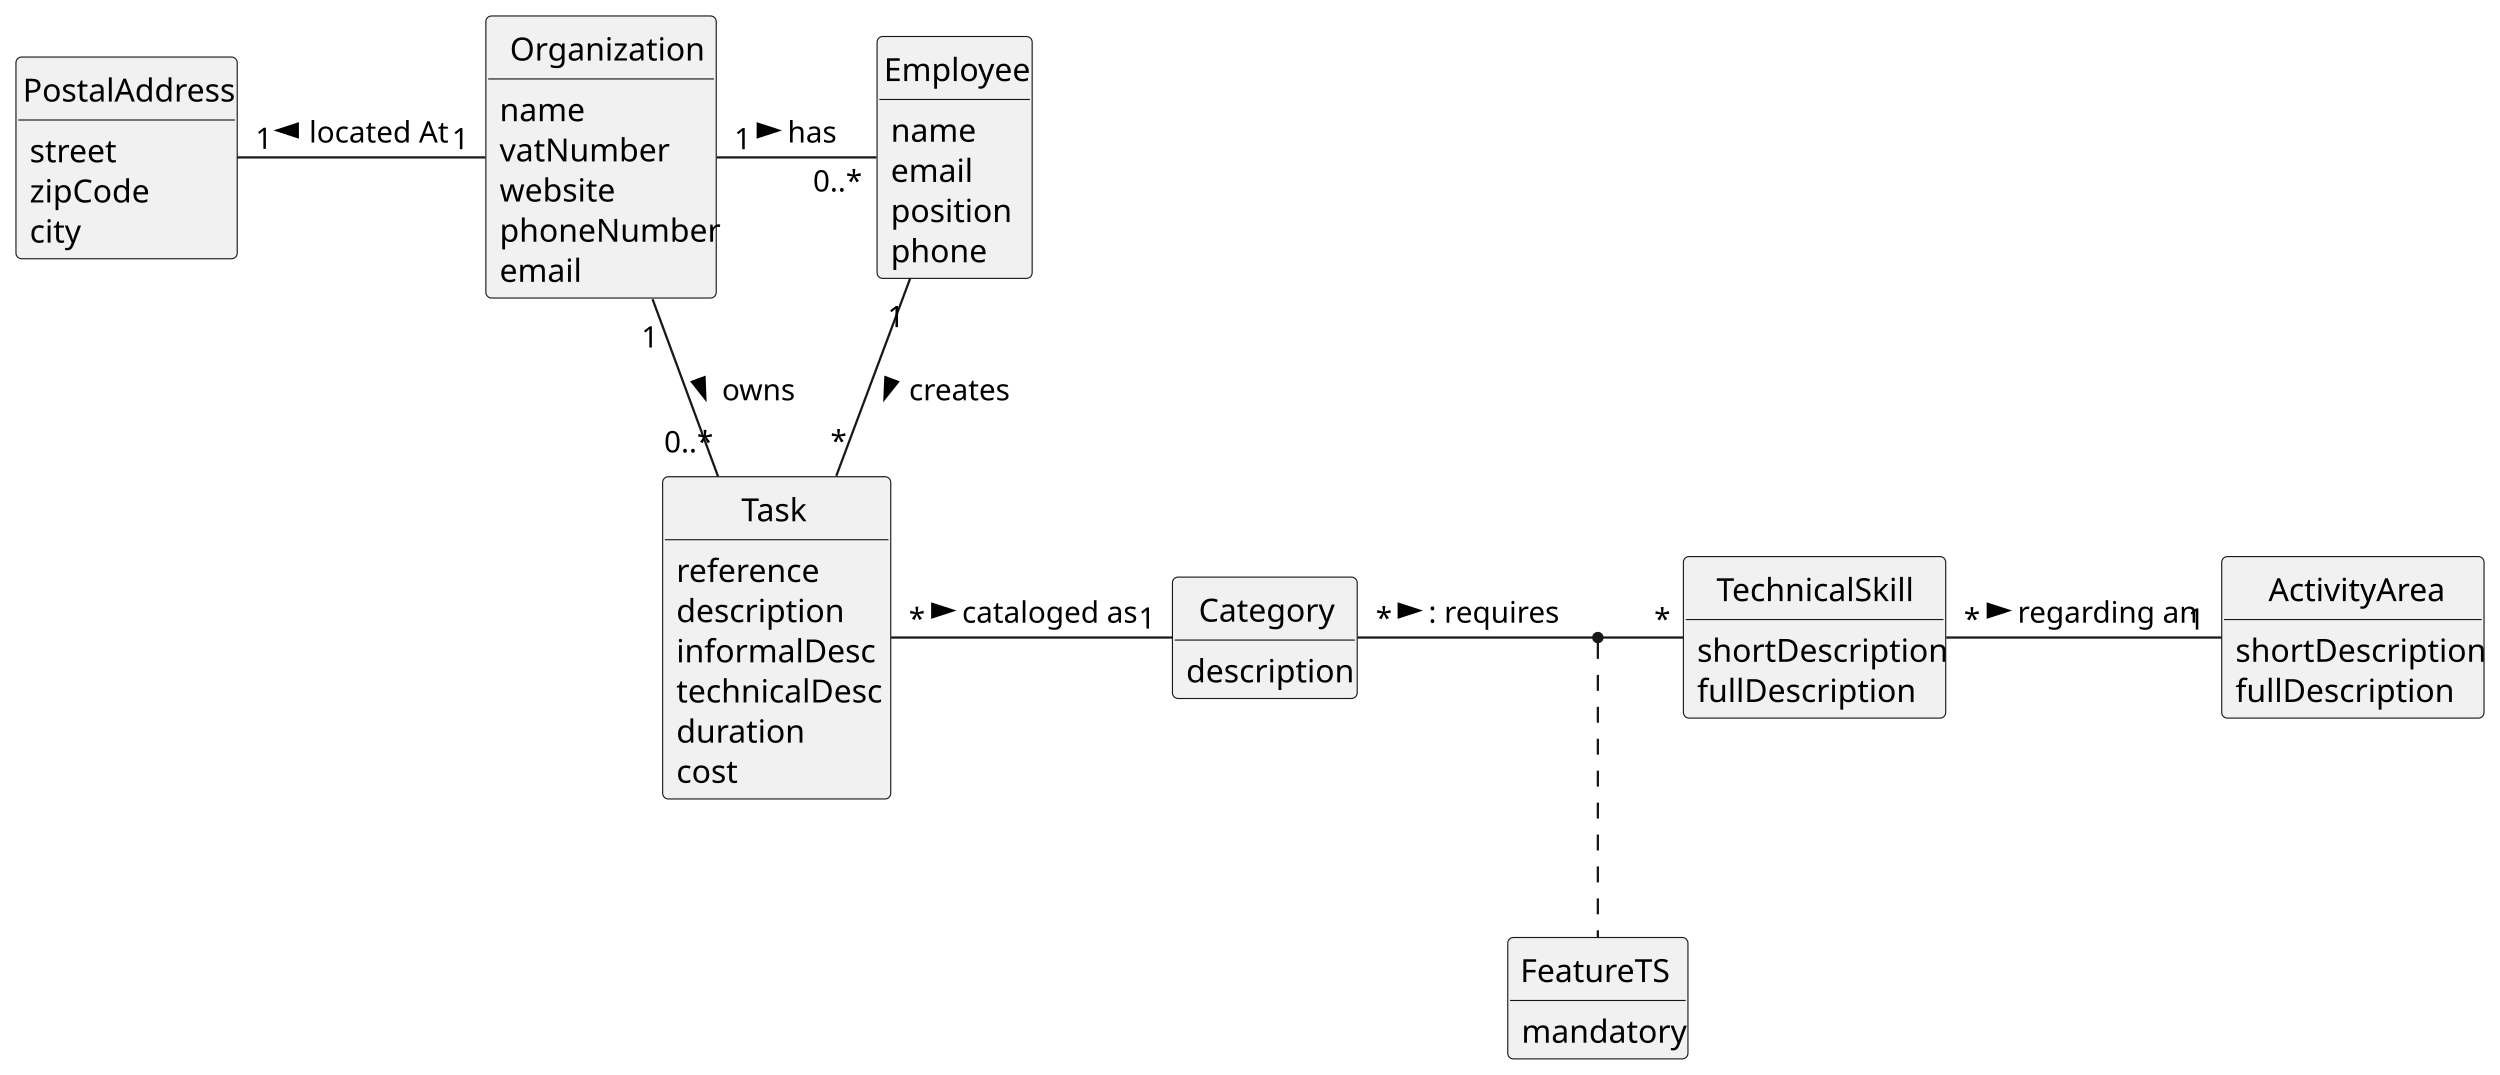
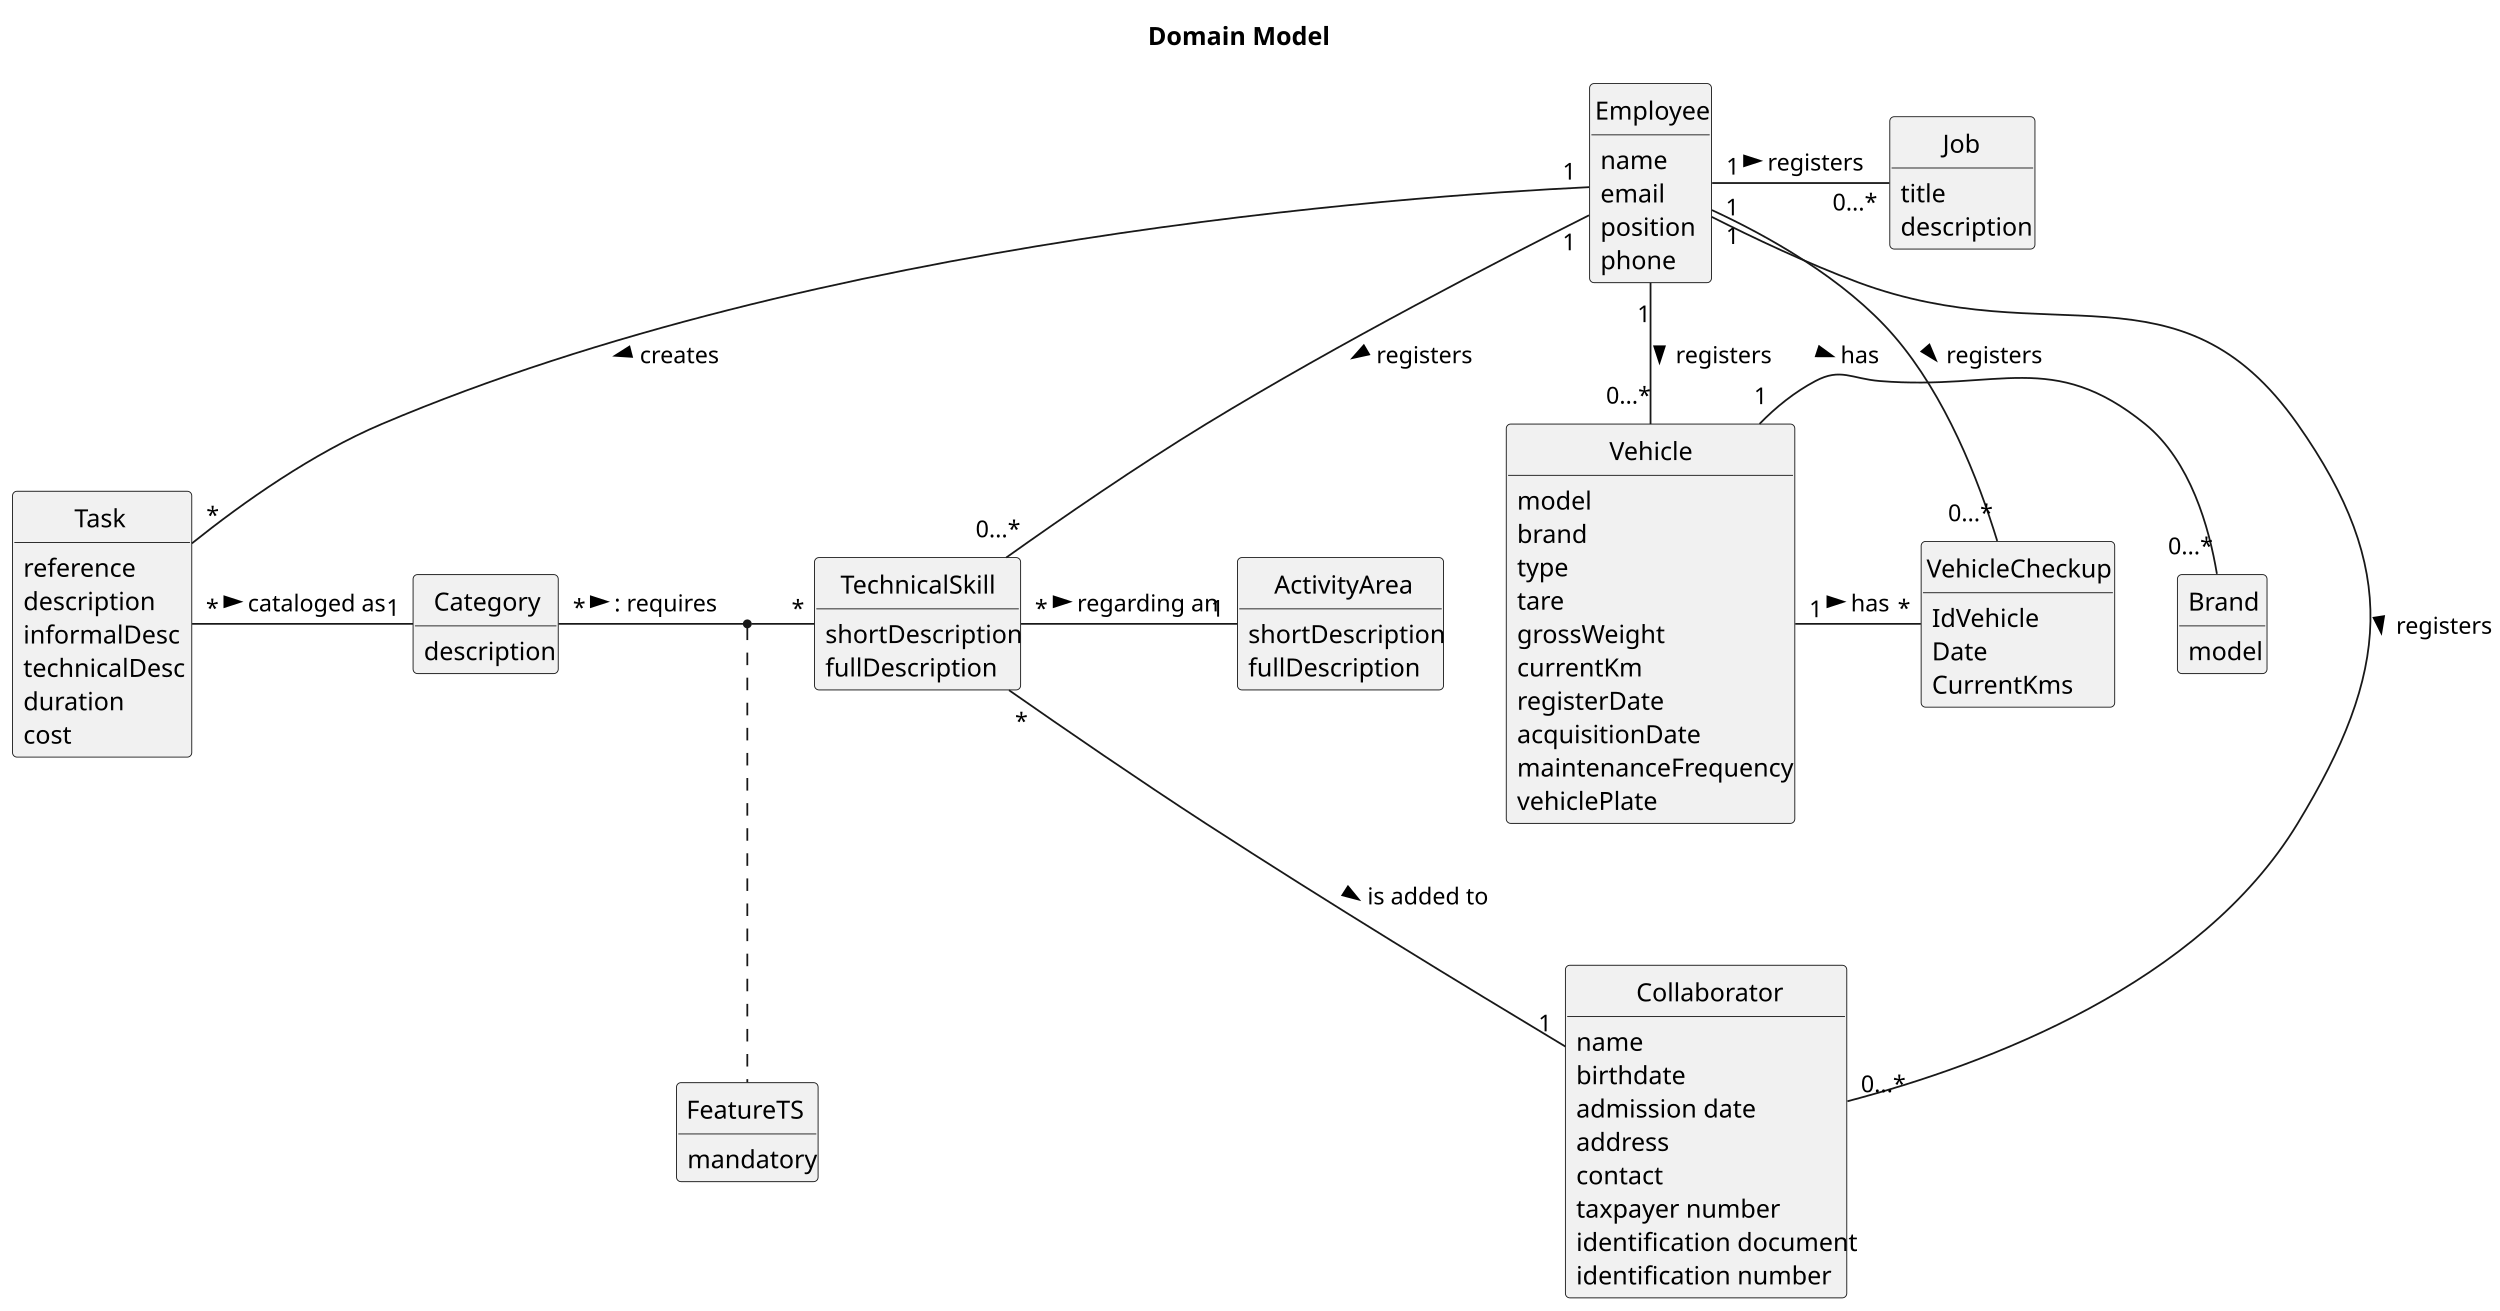
- <svg xmlns="http://www.w3.org/2000/svg" contentStyleType="text/css" height="471px" preserveAspectRatio="none" style="width:1096px;height:471px;background:#FFFFFF;" version="1.1" viewBox="0 0 1096 471" width="1096px" zoomAndPan="magnify">
+ <svg xmlns="http://www.w3.org/2000/svg" contentStyleType="text/css" height="731px" preserveAspectRatio="none" style="width:1395px;height:731px;background:#FFFFFF;" version="1.1" viewBox="0 0 1395 731" width="1395px" zoomAndPan="magnify">
  <defs />
  <g>
-     <g id="elem_Organization">
-       <rect codeLine="16" fill="#F1F1F1" height="123.656" id="Organization" rx="2.5" ry="2.5" style="stroke:#181818;stroke-width:0.5;" width="101" x="213" y="7" />
-       <text fill="#000000" font-family="sans-serif" font-size="14" lengthAdjust="spacing" textLength="80" x="223.5" y="26.533">Organization</text>
-       <line style="stroke:#181818;stroke-width:0.5;" x1="214" x2="313" y1="34.609" y2="34.609" />
-       <text fill="#000000" font-family="sans-serif" font-size="14" lengthAdjust="spacing" textLength="35" x="219" y="53.143">name</text>
-       <text fill="#000000" font-family="sans-serif" font-size="14" lengthAdjust="spacing" textLength="68" x="219" y="70.752">vatNumber</text>
-       <text fill="#000000" font-family="sans-serif" font-size="14" lengthAdjust="spacing" textLength="47" x="219" y="88.361">website</text>
-       <text fill="#000000" font-family="sans-serif" font-size="14" lengthAdjust="spacing" textLength="89" x="219" y="105.971">phoneNumber</text>
-       <text fill="#000000" font-family="sans-serif" font-size="14" lengthAdjust="spacing" textLength="33" x="219" y="123.58">email</text>
+     <text fill="#000000" font-family="sans-serif" font-size="14" font-weight="bold" lengthAdjust="spacing" textLength="100" x="640.5" y="25.107">Domain Model</text>
+     <g id="elem_VehicleCheckup">
+       <rect codeLine="16" fill="#F1F1F1" height="92.484" id="VehicleCheckup" rx="2.5" ry="2.5" style="stroke:#181818;stroke-width:0.5;" width="108" x="1072" y="302.121" />
+       <text fill="#000000" font-family="sans-serif" font-size="14" lengthAdjust="spacing" textLength="102" x="1075" y="322.228">VehicleCheckup</text>
+       <line style="stroke:#181818;stroke-width:0.5;" x1="1073" x2="1179" y1="330.742" y2="330.742" />
+       <text fill="#000000" font-family="sans-serif" font-size="14" lengthAdjust="spacing" textLength="57" x="1078" y="349.85">IdVehicle</text>
+       <text fill="#000000" font-family="sans-serif" font-size="14" lengthAdjust="spacing" textLength="30" x="1078" y="368.471">Date</text>
+       <text fill="#000000" font-family="sans-serif" font-size="14" lengthAdjust="spacing" textLength="75" x="1078" y="387.092">CurrentKms</text>
    </g>
    <g id="elem_Task">
-       <rect codeLine="24" fill="#F1F1F1" height="141.266" id="Task" rx="2.5" ry="2.5" style="stroke:#181818;stroke-width:0.5;" width="100" x="290.5" y="209" />
-       <text fill="#000000" font-family="sans-serif" font-size="14" lengthAdjust="spacing" textLength="31" x="325" y="228.533">Task</text>
-       <line style="stroke:#181818;stroke-width:0.5;" x1="291.5" x2="389.5" y1="236.609" y2="236.609" />
-       <text fill="#000000" font-family="sans-serif" font-size="14" lengthAdjust="spacing" textLength="61" x="296.5" y="255.143">reference</text>
-       <text fill="#000000" font-family="sans-serif" font-size="14" lengthAdjust="spacing" textLength="69" x="296.5" y="272.752">description</text>
-       <text fill="#000000" font-family="sans-serif" font-size="14" lengthAdjust="spacing" textLength="82" x="296.5" y="290.361">informalDesc</text>
-       <text fill="#000000" font-family="sans-serif" font-size="14" lengthAdjust="spacing" textLength="88" x="296.5" y="307.971">technicalDesc</text>
-       <text fill="#000000" font-family="sans-serif" font-size="14" lengthAdjust="spacing" textLength="52" x="296.5" y="325.58">duration</text>
-       <text fill="#000000" font-family="sans-serif" font-size="14" lengthAdjust="spacing" textLength="26" x="296.5" y="343.19">cost</text>
+       <rect codeLine="22" fill="#F1F1F1" height="148.348" id="Task" rx="2.5" ry="2.5" style="stroke:#181818;stroke-width:0.5;" width="100" x="7" y="274.121" />
+       <text fill="#000000" font-family="sans-serif" font-size="14" lengthAdjust="spacing" textLength="31" x="41.5" y="294.228">Task</text>
+       <line style="stroke:#181818;stroke-width:0.5;" x1="8" x2="106" y1="302.742" y2="302.742" />
+       <text fill="#000000" font-family="sans-serif" font-size="14" lengthAdjust="spacing" textLength="61" x="13" y="321.85">reference</text>
+       <text fill="#000000" font-family="sans-serif" font-size="14" lengthAdjust="spacing" textLength="69" x="13" y="340.471">description</text>
+       <text fill="#000000" font-family="sans-serif" font-size="14" lengthAdjust="spacing" textLength="82" x="13" y="359.092">informalDesc</text>
+       <text fill="#000000" font-family="sans-serif" font-size="14" lengthAdjust="spacing" textLength="88" x="13" y="377.713">technicalDesc</text>
+       <text fill="#000000" font-family="sans-serif" font-size="14" lengthAdjust="spacing" textLength="52" x="13" y="396.334">duration</text>
+       <text fill="#000000" font-family="sans-serif" font-size="14" lengthAdjust="spacing" textLength="26" x="13" y="414.955">cost</text>
    </g>
    <g id="elem_Category">
-       <rect codeLine="33" fill="#F1F1F1" height="53.219" id="Category" rx="2.5" ry="2.5" style="stroke:#181818;stroke-width:0.5;" width="81" x="514" y="253" />
-       <text fill="#000000" font-family="sans-serif" font-size="14" lengthAdjust="spacing" textLength="58" x="525.5" y="272.533">Category</text>
-       <line style="stroke:#181818;stroke-width:0.5;" x1="515" x2="594" y1="280.609" y2="280.609" />
-       <text fill="#000000" font-family="sans-serif" font-size="14" lengthAdjust="spacing" textLength="69" x="520" y="299.143">description</text>
+       <rect codeLine="31" fill="#F1F1F1" height="55.242" id="Category" rx="2.5" ry="2.5" style="stroke:#181818;stroke-width:0.5;" width="81" x="230.5" y="320.621" />
+       <text fill="#000000" font-family="sans-serif" font-size="14" lengthAdjust="spacing" textLength="58" x="242" y="340.728">Category</text>
+       <line style="stroke:#181818;stroke-width:0.5;" x1="231.5" x2="310.5" y1="349.242" y2="349.242" />
+       <text fill="#000000" font-family="sans-serif" font-size="14" lengthAdjust="spacing" textLength="69" x="236.5" y="368.35">description</text>
    </g>
    <g id="elem_Employee">
-       <rect codeLine="37" fill="#F1F1F1" height="106.047" id="Employee" rx="2.5" ry="2.5" style="stroke:#181818;stroke-width:0.5;" width="68" x="384.5" y="16" />
-       <text fill="#000000" font-family="sans-serif" font-size="14" lengthAdjust="spacing" textLength="62" x="387.5" y="35.533">Employee</text>
-       <line style="stroke:#181818;stroke-width:0.5;" x1="385.5" x2="451.5" y1="43.609" y2="43.609" />
-       <text fill="#000000" font-family="sans-serif" font-size="14" lengthAdjust="spacing" textLength="35" x="390.5" y="62.143">name</text>
-       <text fill="#000000" font-family="sans-serif" font-size="14" lengthAdjust="spacing" textLength="33" x="390.5" y="79.752">email</text>
-       <text fill="#000000" font-family="sans-serif" font-size="14" lengthAdjust="spacing" textLength="49" x="390.5" y="97.361">position</text>
-       <text fill="#000000" font-family="sans-serif" font-size="14" lengthAdjust="spacing" textLength="40" x="390.5" y="114.971">phone</text>
+       <rect codeLine="35" fill="#F1F1F1" height="111.106" id="Employee" rx="2.5" ry="2.5" style="stroke:#181818;stroke-width:0.5;" width="68" x="887" y="46.621" />
+       <text fill="#000000" font-family="sans-serif" font-size="14" lengthAdjust="spacing" textLength="62" x="890" y="66.728">Employee</text>
+       <line style="stroke:#181818;stroke-width:0.5;" x1="888" x2="954" y1="75.242" y2="75.242" />
+       <text fill="#000000" font-family="sans-serif" font-size="14" lengthAdjust="spacing" textLength="35" x="893" y="94.35">name</text>
+       <text fill="#000000" font-family="sans-serif" font-size="14" lengthAdjust="spacing" textLength="33" x="893" y="112.971">email</text>
+       <text fill="#000000" font-family="sans-serif" font-size="14" lengthAdjust="spacing" textLength="49" x="893" y="131.592">position</text>
+       <text fill="#000000" font-family="sans-serif" font-size="14" lengthAdjust="spacing" textLength="40" x="893" y="150.213">phone</text>
    </g>
    <g id="elem_TechnicalSkill">
-       <rect codeLine="44" fill="#F1F1F1" height="70.828" id="TechnicalSkill" rx="2.5" ry="2.5" style="stroke:#181818;stroke-width:0.5;" width="115" x="738" y="244" />
-       <text fill="#000000" font-family="sans-serif" font-size="14" lengthAdjust="spacing" textLength="86" x="752.5" y="263.533">TechnicalSkill</text>
-       <line style="stroke:#181818;stroke-width:0.5;" x1="739" x2="852" y1="271.609" y2="271.609" />
-       <text fill="#000000" font-family="sans-serif" font-size="14" lengthAdjust="spacing" textLength="103" x="744" y="290.143">shortDescription</text>
-       <text fill="#000000" font-family="sans-serif" font-size="14" lengthAdjust="spacing" textLength="89" x="744" y="307.752">fullDescription</text>
+       <rect codeLine="42" fill="#F1F1F1" height="73.863" id="TechnicalSkill" rx="2.5" ry="2.5" style="stroke:#181818;stroke-width:0.5;" width="115" x="454.5" y="311.121" />
+       <text fill="#000000" font-family="sans-serif" font-size="14" lengthAdjust="spacing" textLength="86" x="469" y="331.228">TechnicalSkill</text>
+       <line style="stroke:#181818;stroke-width:0.5;" x1="455.5" x2="568.5" y1="339.742" y2="339.742" />
+       <text fill="#000000" font-family="sans-serif" font-size="14" lengthAdjust="spacing" textLength="103" x="460.5" y="358.85">shortDescription</text>
+       <text fill="#000000" font-family="sans-serif" font-size="14" lengthAdjust="spacing" textLength="89" x="460.5" y="377.471">fullDescription</text>
    </g>
    <g id="elem_ActivityArea">
-       <rect codeLine="49" fill="#F1F1F1" height="70.828" id="ActivityArea" rx="2.5" ry="2.5" style="stroke:#181818;stroke-width:0.5;" width="115" x="974" y="244" />
-       <text fill="#000000" font-family="sans-serif" font-size="14" lengthAdjust="spacing" textLength="74" x="994.5" y="263.533">ActivityArea</text>
-       <line style="stroke:#181818;stroke-width:0.5;" x1="975" x2="1088" y1="271.609" y2="271.609" />
-       <text fill="#000000" font-family="sans-serif" font-size="14" lengthAdjust="spacing" textLength="103" x="980" y="290.143">shortDescription</text>
-       <text fill="#000000" font-family="sans-serif" font-size="14" lengthAdjust="spacing" textLength="89" x="980" y="307.752">fullDescription</text>
+       <rect codeLine="47" fill="#F1F1F1" height="73.863" id="ActivityArea" rx="2.5" ry="2.5" style="stroke:#181818;stroke-width:0.5;" width="115" x="690.5" y="311.121" />
+       <text fill="#000000" font-family="sans-serif" font-size="14" lengthAdjust="spacing" textLength="74" x="711" y="331.228">ActivityArea</text>
+       <line style="stroke:#181818;stroke-width:0.5;" x1="691.5" x2="804.5" y1="339.742" y2="339.742" />
+       <text fill="#000000" font-family="sans-serif" font-size="14" lengthAdjust="spacing" textLength="103" x="696.5" y="358.85">shortDescription</text>
+       <text fill="#000000" font-family="sans-serif" font-size="14" lengthAdjust="spacing" textLength="89" x="696.5" y="377.471">fullDescription</text>
    </g>
    <g id="elem_FeatureTS">
-       <rect codeLine="54" fill="#F1F1F1" height="53.219" id="FeatureTS" rx="2.5" ry="2.5" style="stroke:#181818;stroke-width:0.5;" width="79" x="661" y="411" />
-       <text fill="#000000" font-family="sans-serif" font-size="14" lengthAdjust="spacing" textLength="68" x="666.5" y="430.533">FeatureTS</text>
-       <line style="stroke:#181818;stroke-width:0.5;" x1="662" x2="739" y1="438.609" y2="438.609" />
-       <text fill="#000000" font-family="sans-serif" font-size="14" lengthAdjust="spacing" textLength="67" x="667" y="457.143">mandatory</text>
+       <rect codeLine="52" fill="#F1F1F1" height="55.242" id="FeatureTS" rx="2.5" ry="2.5" style="stroke:#181818;stroke-width:0.5;" width="79" x="377.5" y="604.121" />
+       <text fill="#000000" font-family="sans-serif" font-size="14" lengthAdjust="spacing" textLength="68" x="383" y="624.229">FeatureTS</text>
+       <line style="stroke:#181818;stroke-width:0.5;" x1="378.5" x2="455.5" y1="632.742" y2="632.742" />
+       <text fill="#000000" font-family="sans-serif" font-size="14" lengthAdjust="spacing" textLength="67" x="383.5" y="651.85">mandatory</text>
    </g>
-     <g id="elem_PostalAddress">
-       <rect codeLine="63" fill="#F1F1F1" height="88.438" id="PostalAddress" rx="2.5" ry="2.5" style="stroke:#181818;stroke-width:0.5;" width="97" x="7" y="25" />
-       <text fill="#000000" font-family="sans-serif" font-size="14" lengthAdjust="spacing" textLength="91" x="10" y="44.533">PostalAddress</text>
-       <line style="stroke:#181818;stroke-width:0.5;" x1="8" x2="103" y1="52.609" y2="52.609" />
-       <text fill="#000000" font-family="sans-serif" font-size="14" lengthAdjust="spacing" textLength="36" x="13" y="71.143">street</text>
-       <text fill="#000000" font-family="sans-serif" font-size="14" lengthAdjust="spacing" textLength="51" x="13" y="88.752">zipCode</text>
-       <text fill="#000000" font-family="sans-serif" font-size="14" lengthAdjust="spacing" textLength="21" x="13" y="106.361">city</text>
+     <g id="elem_Vehicle">
+       <rect codeLine="63" fill="#F1F1F1" height="222.832" id="Vehicle" rx="2.5" ry="2.5" style="stroke:#181818;stroke-width:0.5;" width="161" x="840.5" y="236.621" />
+       <text fill="#000000" font-family="sans-serif" font-size="14" lengthAdjust="spacing" textLength="46" x="898" y="256.728">Vehicle</text>
+       <line style="stroke:#181818;stroke-width:0.5;" x1="841.5" x2="1000.5" y1="265.242" y2="265.242" />
+       <text fill="#000000" font-family="sans-serif" font-size="14" lengthAdjust="spacing" textLength="38" x="846.5" y="284.35">model</text>
+       <text fill="#000000" font-family="sans-serif" font-size="14" lengthAdjust="spacing" textLength="37" x="846.5" y="302.971">brand</text>
+       <text fill="#000000" font-family="sans-serif" font-size="14" lengthAdjust="spacing" textLength="27" x="846.5" y="321.592">type</text>
+       <text fill="#000000" font-family="sans-serif" font-size="14" lengthAdjust="spacing" textLength="25" x="846.5" y="340.213">tare</text>
+       <text fill="#000000" font-family="sans-serif" font-size="14" lengthAdjust="spacing" textLength="79" x="846.5" y="358.834">grossWeight</text>
+       <text fill="#000000" font-family="sans-serif" font-size="14" lengthAdjust="spacing" textLength="65" x="846.5" y="377.455">currentKm</text>
+       <text fill="#000000" font-family="sans-serif" font-size="14" lengthAdjust="spacing" textLength="78" x="846.5" y="396.076">registerDate</text>
+       <text fill="#000000" font-family="sans-serif" font-size="14" lengthAdjust="spacing" textLength="97" x="846.5" y="414.697">acquisitionDate</text>
+       <text fill="#000000" font-family="sans-serif" font-size="14" lengthAdjust="spacing" textLength="149" x="846.5" y="433.318">maintenanceFrequency</text>
+       <text fill="#000000" font-family="sans-serif" font-size="14" lengthAdjust="spacing" textLength="76" x="846.5" y="451.94">vehiclePlate</text>
    </g>
-     <ellipse cx="700.5" cy="279.5" fill="#181818" rx="2" ry="2" style="stroke:#181818;stroke-width:1.0;" />
-     <g id="link_Organization_Employee">
-       <path codeLine="70" d="M314.25,69 C337.21,69 363.73,69 384.28,69 " fill="none" id="Organization-Employee" style="stroke:#181818;stroke-width:1.0;" />
-       <polygon fill="#000000" points="341.25,57.176,332.205,54.237,332.205,60.115,341.25,57.176" style="stroke:#000000;stroke-width:1.0;" />
-       <text fill="#000000" font-family="sans-serif" font-size="13" lengthAdjust="spacing" textLength="21" x="345.25" y="62.495">has</text>
-       <text fill="#000000" font-family="sans-serif" font-size="13" lengthAdjust="spacing" textLength="7" x="321.879" y="65.419">1</text>
-       <text fill="#000000" font-family="sans-serif" font-size="13" lengthAdjust="spacing" textLength="20" x="356.403" y="83.947">0..*</text>
+     <g id="elem_Job">
+       <rect codeLine="76" fill="#F1F1F1" height="73.863" id="Job" rx="2.5" ry="2.5" style="stroke:#181818;stroke-width:0.5;" width="81" x="1054.5" y="65.121" />
+       <text fill="#000000" font-family="sans-serif" font-size="14" lengthAdjust="spacing" textLength="22" x="1084" y="85.228">Job</text>
+       <line style="stroke:#181818;stroke-width:0.5;" x1="1055.5" x2="1134.5" y1="93.742" y2="93.742" />
+       <text fill="#000000" font-family="sans-serif" font-size="14" lengthAdjust="spacing" textLength="22" x="1060.5" y="112.85">title</text>
+       <text fill="#000000" font-family="sans-serif" font-size="14" lengthAdjust="spacing" textLength="69" x="1060.5" y="131.471">description</text>
    </g>
-     <g id="link_Organization_Task">
-       <path codeLine="71" d="M286.08,131.15 C295.09,155.54 305.51,183.75 314.81,208.92 " fill="none" id="Organization-Task" style="stroke:#181818;stroke-width:1.0;" />
-       <polygon fill="#000000" points="309.233,174.866,308.855,165.363,303.341,167.4,309.233,174.866" style="stroke:#000000;stroke-width:1.0;" />
-       <text fill="#000000" font-family="sans-serif" font-size="13" lengthAdjust="spacing" textLength="30" x="316.5" y="175.495">owns</text>
-       <text fill="#000000" font-family="sans-serif" font-size="13" lengthAdjust="spacing" textLength="7" x="281.167" y="152.356">1</text>
-       <text fill="#000000" font-family="sans-serif" font-size="13" lengthAdjust="spacing" textLength="20" x="291.13" y="198.316">0..*</text>
+     <g id="elem_Collaborator">
+       <rect codeLine="81" fill="#F1F1F1" height="185.59" id="Collaborator" rx="2.5" ry="2.5" style="stroke:#181818;stroke-width:0.5;" width="157" x="873.5" y="538.621" />
+       <text fill="#000000" font-family="sans-serif" font-size="14" lengthAdjust="spacing" textLength="78" x="913" y="558.729">Collaborator</text>
+       <line style="stroke:#181818;stroke-width:0.5;" x1="874.5" x2="1029.5" y1="567.242" y2="567.242" />
+       <text fill="#000000" font-family="sans-serif" font-size="14" lengthAdjust="spacing" textLength="35" x="879.5" y="586.35">name</text>
+       <text fill="#000000" font-family="sans-serif" font-size="14" lengthAdjust="spacing" textLength="56" x="879.5" y="604.971">birthdate</text>
+       <text fill="#000000" font-family="sans-serif" font-size="14" lengthAdjust="spacing" textLength="95" x="879.5" y="623.592">admission date</text>
+       <text fill="#000000" font-family="sans-serif" font-size="14" lengthAdjust="spacing" textLength="51" x="879.5" y="642.213">address</text>
+       <text fill="#000000" font-family="sans-serif" font-size="14" lengthAdjust="spacing" textLength="46" x="879.5" y="660.834">contact</text>
+       <text fill="#000000" font-family="sans-serif" font-size="14" lengthAdjust="spacing" textLength="106" x="879.5" y="679.455">taxpayer number</text>
+       <text fill="#000000" font-family="sans-serif" font-size="14" lengthAdjust="spacing" textLength="145" x="879.5" y="698.076">identification document</text>
+       <text fill="#000000" font-family="sans-serif" font-size="14" lengthAdjust="spacing" textLength="131" x="879.5" y="716.697">identification number</text>
    </g>
+     <g id="elem_Brand">
+       <rect codeLine="92" fill="#F1F1F1" height="55.242" id="Brand" rx="2.5" ry="2.5" style="stroke:#181818;stroke-width:0.5;" width="50" x="1215" y="320.621" />
+       <text fill="#000000" font-family="sans-serif" font-size="14" lengthAdjust="spacing" textLength="38" x="1221" y="340.728">Brand</text>
+       <line style="stroke:#181818;stroke-width:0.5;" x1="1216" x2="1264" y1="349.242" y2="349.242" />
+       <text fill="#000000" font-family="sans-serif" font-size="14" lengthAdjust="spacing" textLength="38" x="1221" y="368.35">model</text>
+     </g>
+     <ellipse cx="417" cy="348.121" fill="#181818" rx="2" ry="2" style="stroke:#181818;stroke-width:1.0;" />
    <g id="link_Employee_Task">
-       <path codeLine="73" d="M399.02,122.08 C389.23,148.25 377.22,180.34 366.64,208.62 " fill="none" id="Employee-Task" style="stroke:#181818;stroke-width:1.0;" />
-       <polygon fill="#000000" points="387.748,174.859,393.67,167.417,388.165,165.357,387.748,174.859" style="stroke:#000000;stroke-width:1.0;" />
-       <text fill="#000000" font-family="sans-serif" font-size="13" lengthAdjust="spacing" textLength="43" x="398.5" y="175.495">creates</text>
-       <text fill="#000000" font-family="sans-serif" font-size="13" lengthAdjust="spacing" textLength="7" x="389.076" y="143.421">1</text>
-       <text fill="#000000" font-family="sans-serif" font-size="13" lengthAdjust="spacing" textLength="5" x="364.078" y="197.985">*</text>
+       <path codeLine="101" d="M886.71,104.431 C781.68,109.511 456.82,133.151 213,236.621 C174.5,252.961 136.11,279.981 107.05,303.211 " fill="none" id="Employee-Task" style="stroke:#181818;stroke-width:1.0;" />
+       <polygon fill="#000000" points="343.155,198.502,352.646,199.115,351.194,193.419,343.155,198.502" style="stroke:#000000;stroke-width:1.0;" />
+       <text fill="#000000" font-family="sans-serif" font-size="13" lengthAdjust="spacing" textLength="43" x="357" y="202.649">creates</text>
+       <text fill="#000000" font-family="sans-serif" font-size="13" lengthAdjust="spacing" textLength="7" x="871.916" y="100.202">1</text>
+       <text fill="#000000" font-family="sans-serif" font-size="13" lengthAdjust="spacing" textLength="5" x="115.097" y="292.057">*</text>
    </g>
    <g id="link_Task_Category">
-       <path codeLine="75" d="M390.67,279.5 C428.23,279.5 478.94,279.5 513.95,279.5 " fill="none" id="Task-Category" style="stroke:#181818;stroke-width:1.0;" />
-       <polygon fill="#000000" points="417.75,267.676,408.705,264.737,408.705,270.615,417.75,267.676" style="stroke:#000000;stroke-width:1.0;" />
-       <text fill="#000000" font-family="sans-serif" font-size="13" lengthAdjust="spacing" textLength="74" x="421.75" y="272.995">cataloged as</text>
-       <text fill="#000000" font-family="sans-serif" font-size="13" lengthAdjust="spacing" textLength="5" x="398.406" y="275.826">*</text>
-       <text fill="#000000" font-family="sans-serif" font-size="13" lengthAdjust="spacing" textLength="7" x="499.104" y="275.582">1</text>
+       <path codeLine="104" d="M107.17,348.121 C144.73,348.121 195.44,348.121 230.45,348.121 " fill="none" id="Task-Category" style="stroke:#181818;stroke-width:1.0;" />
+       <polygon fill="#000000" points="134.25,335.767,125.205,332.828,125.205,338.705,134.25,335.767" style="stroke:#000000;stroke-width:1.0;" />
+       <text fill="#000000" font-family="sans-serif" font-size="13" lengthAdjust="spacing" textLength="74" x="138.25" y="341.149">cataloged as</text>
+       <text fill="#000000" font-family="sans-serif" font-size="13" lengthAdjust="spacing" textLength="5" x="114.906" y="343.897">*</text>
+       <text fill="#000000" font-family="sans-serif" font-size="13" lengthAdjust="spacing" textLength="7" x="215.604" y="343.64">1</text>
    </g>
    <g id="link_TechnicalSkill_ActivityArea">
-       <path codeLine="76" d="M853.23,279.5 C889.94,279.5 937.28,279.5 973.96,279.5 " fill="none" id="TechnicalSkill-ActivityArea" style="stroke:#181818;stroke-width:1.0;" />
-       <polygon fill="#000000" points="880.5,267.676,871.455,264.737,871.455,270.615,880.5,267.676" style="stroke:#000000;stroke-width:1.0;" />
-       <text fill="#000000" font-family="sans-serif" font-size="13" lengthAdjust="spacing" textLength="71" x="884.5" y="272.995">regarding an</text>
-       <text fill="#000000" font-family="sans-serif" font-size="13" lengthAdjust="spacing" textLength="5" x="860.947" y="276.004">*</text>
-       <text fill="#000000" font-family="sans-serif" font-size="13" lengthAdjust="spacing" textLength="7" x="959.139" y="276.004">1</text>
+       <path codeLine="105" d="M569.73,348.121 C606.44,348.121 653.78,348.121 690.46,348.121 " fill="none" id="TechnicalSkill-ActivityArea" style="stroke:#181818;stroke-width:1.0;" />
+       <polygon fill="#000000" points="597,335.767,587.955,332.828,587.955,338.705,597,335.767" style="stroke:#000000;stroke-width:1.0;" />
+       <text fill="#000000" font-family="sans-serif" font-size="13" lengthAdjust="spacing" textLength="71" x="601" y="341.149">regarding an</text>
+       <text fill="#000000" font-family="sans-serif" font-size="13" lengthAdjust="spacing" textLength="5" x="577.447" y="344.088">*</text>
+       <text fill="#000000" font-family="sans-serif" font-size="13" lengthAdjust="spacing" textLength="7" x="675.639" y="344.088">1</text>
    </g>
-     <g id="link_Category_apoint16">
-       <path d="M595.17,279.5 C633.64,279.5 687.14,279.5 698.38,279.5 " fill="none" id="Category-apoint16" style="stroke:#181818;stroke-width:1.0;" />
-       <polygon fill="#000000" points="622.25,267.676,613.205,264.737,613.205,270.615,622.25,267.676" style="stroke:#000000;stroke-width:1.0;" />
-       <text fill="#000000" font-family="sans-serif" font-size="13" lengthAdjust="spacing" textLength="54" x="626.25" y="272.995">: requires</text>
-       <text fill="#000000" font-family="sans-serif" font-size="13" lengthAdjust="spacing" textLength="5" x="603.13" y="275.532">*</text>
+     <g id="link_Category_apoint17">
+       <path d="M311.67,348.121 C350.14,348.121 403.64,348.121 414.88,348.121 " fill="none" id="Category-apoint17" style="stroke:#181818;stroke-width:1.0;" />
+       <polygon fill="#000000" points="338.75,335.767,329.705,332.828,329.705,338.705,338.75,335.767" style="stroke:#000000;stroke-width:1.0;" />
+       <text fill="#000000" font-family="sans-serif" font-size="13" lengthAdjust="spacing" textLength="54" x="342.75" y="341.149">: requires</text>
+       <text fill="#000000" font-family="sans-serif" font-size="13" lengthAdjust="spacing" textLength="5" x="319.63" y="343.587">*</text>
    </g>
-     <g id="link_apoint16_TechnicalSkill">
-       <path d="M702.73,279.5 C714.44,279.5 726.16,279.5 737.88,279.5 " fill="none" id="apoint16-TechnicalSkill" style="stroke:#181818;stroke-width:1.0;" />
-       <text fill="#000000" font-family="sans-serif" font-size="13" lengthAdjust="spacing" textLength="5" x="725.177" y="276.004">*</text>
+     <g id="link_apoint17_TechnicalSkill">
+       <path d="M419.23,348.121 C430.94,348.121 442.66,348.121 454.38,348.121 " fill="none" id="apoint17-TechnicalSkill" style="stroke:#181818;stroke-width:1.0;" />
+       <text fill="#000000" font-family="sans-serif" font-size="13" lengthAdjust="spacing" textLength="5" x="441.677" y="344.088">*</text>
    </g>
-     <g id="link_apoint16_FeatureTS">
-       <path d="M700.5,281.85 C700.5,292.96 700.5,369.96 700.5,410.95 " fill="none" id="apoint16-FeatureTS" style="stroke:#181818;stroke-width:1.0;stroke-dasharray:7.0,7.0;" />
+     <g id="link_apoint17_FeatureTS">
+       <path d="M417,350.141 C417,364.931 417,536.711 417,603.911 " fill="none" id="apoint17-FeatureTS" style="stroke:#181818;stroke-width:1.0;stroke-dasharray:7.0,7.0;" />
    </g>
-     <g id="link_PostalAddress_Organization">
-       <path codeLine="81" d="M104,69 C136.66,69 179.63,69 212.74,69 " fill="none" id="PostalAddress-Organization" style="stroke:#181818;stroke-width:1.0;" />
-       <polygon fill="#000000" points="121.5,57.176,130.545,60.115,130.545,54.237,121.5,57.176" style="stroke:#000000;stroke-width:1.0;" />
-       <text fill="#000000" font-family="sans-serif" font-size="13" lengthAdjust="spacing" textLength="59" x="135.5" y="62.495">located At</text>
-       <text fill="#000000" font-family="sans-serif" font-size="13" lengthAdjust="spacing" textLength="7" x="111.963" y="65.263">1</text>
-       <text fill="#000000" font-family="sans-serif" font-size="13" lengthAdjust="spacing" textLength="7" x="198.11" y="65.419">1</text>
+     <g id="link_Employee_VehicleCheckup">
+       <path codeLine="109" d="M955.25,117.231 C985.51,131.211 1029.05,155.201 1057,187.621 C1085.57,220.751 1103.91,267.521 1114.45,301.851 " fill="none" id="Employee-VehicleCheckup" style="stroke:#181818;stroke-width:1.0;" />
+       <polygon fill="#000000" points="1080.265,201.053,1076.584,192.284,1072.133,196.122,1080.265,201.053" style="stroke:#000000;stroke-width:1.0;" />
+       <text fill="#000000" font-family="sans-serif" font-size="13" lengthAdjust="spacing" textLength="50" x="1086" y="202.649">registers</text>
+       <text fill="#000000" font-family="sans-serif" font-size="13" lengthAdjust="spacing" textLength="7" x="963.036" y="136.148">1</text>
+       <text fill="#000000" font-family="sans-serif" font-size="13" lengthAdjust="spacing" textLength="24" x="1086.991" y="290.821">0...*</text>
+     </g>
+     <g id="link_Employee_Vehicle">
+       <path codeLine="112" d="M921,157.881 C921,181.201 921,209.291 921,236.611 " fill="none" id="Employee-Vehicle" style="stroke:#181818;stroke-width:1.0;" />
+       <polygon fill="#000000" points="926,202.267,928.939,193.221,923.061,193.221,926,202.267" style="stroke:#000000;stroke-width:1.0;" />
+       <text fill="#000000" font-family="sans-serif" font-size="13" lengthAdjust="spacing" textLength="50" x="935" y="202.649">registers</text>
+       <text fill="#000000" font-family="sans-serif" font-size="13" lengthAdjust="spacing" textLength="7" x="913.573" y="179.752">1</text>
+       <text fill="#000000" font-family="sans-serif" font-size="13" lengthAdjust="spacing" textLength="24" x="896.156" y="225.217">0...*</text>
+     </g>
+     <g id="link_Vehicle_VehicleCheckup">
+       <path codeLine="115" d="M1001.73,348.121 C1025.26,348.121 1050.39,348.121 1071.85,348.121 " fill="none" id="Vehicle-VehicleCheckup" style="stroke:#181818;stroke-width:1.0;" />
+       <polygon fill="#000000" points="1028.75,335.767,1019.705,332.828,1019.705,338.705,1028.75,335.767" style="stroke:#000000;stroke-width:1.0;" />
+       <text fill="#000000" font-family="sans-serif" font-size="13" lengthAdjust="spacing" textLength="21" x="1032.75" y="341.149">has</text>
+       <text fill="#000000" font-family="sans-serif" font-size="13" lengthAdjust="spacing" textLength="7" x="1009.495" y="344.387">1</text>
+       <text fill="#000000" font-family="sans-serif" font-size="13" lengthAdjust="spacing" textLength="5" x="1058.884" y="343.94">*</text>
+     </g>
+     <g id="link_Vehicle_Brand">
+       <path codeLine="116" d="M981.82,236.531 C991.07,227.041 1001.44,218.741 1013,212.621 C1027.14,205.131 1033.05,211.341 1049,212.621 C1115.42,217.971 1145.26,194.631 1197,236.621 C1222.29,257.151 1232.73,294.431 1237.03,320.201 " fill="none" id="Vehicle-Brand" style="stroke:#181818;stroke-width:1.0;" />
+       <polygon fill="#000000" points="1022.751,198.824,1015.072,193.214,1013.241,198.799,1022.751,198.824" style="stroke:#000000;stroke-width:1.0;" />
+       <text fill="#000000" font-family="sans-serif" font-size="13" lengthAdjust="spacing" textLength="21" x="1027" y="202.649">has</text>
+       <text fill="#000000" font-family="sans-serif" font-size="13" lengthAdjust="spacing" textLength="7" x="978.671" y="225.506">1</text>
+       <text fill="#000000" font-family="sans-serif" font-size="13" lengthAdjust="spacing" textLength="24" x="1209.755" y="309.268">0...*</text>
+     </g>
+     <g id="link_TechnicalSkill_Collaborator">
+       <path codeLine="117" d="M563.03,385.141 C594.46,407.071 635.75,435.441 673,459.621 C739.84,503.001 817.18,550.171 873.46,583.961 " fill="none" id="TechnicalSkill-Collaborator" style="stroke:#181818;stroke-width:1.0;" />
+       <polygon fill="#000000" points="758.211,501.963,752.179,494.61,749.009,499.56,758.211,501.963" style="stroke:#000000;stroke-width:1.0;" />
+       <text fill="#000000" font-family="sans-serif" font-size="13" lengthAdjust="spacing" textLength="64" x="763" y="504.649">is added to</text>
+       <text fill="#000000" font-family="sans-serif" font-size="13" lengthAdjust="spacing" textLength="5" x="566.371" y="407.03">*</text>
+       <text fill="#000000" font-family="sans-serif" font-size="13" lengthAdjust="spacing" textLength="7" x="858.384" y="575.496">1</text>
+     </g>
+     <g id="link_Employee_TechnicalSkill">
+       <path codeLine="118" d="M886.66,120.131 C838.18,144.461 747.31,191.301 673,236.621 C634.65,260.011 592.87,288.791 561.48,311.111 " fill="none" id="Employee-TechnicalSkill" style="stroke:#181818;stroke-width:1.0;" />
+       <polygon fill="#000000" points="754.689,199.799,763.976,197.752,761,192.684,754.689,199.799" style="stroke:#000000;stroke-width:1.0;" />
+       <text fill="#000000" font-family="sans-serif" font-size="13" lengthAdjust="spacing" textLength="50" x="768" y="202.649">registers</text>
+       <text fill="#000000" font-family="sans-serif" font-size="13" lengthAdjust="spacing" textLength="7" x="871.856" y="139.646">1</text>
+       <text fill="#000000" font-family="sans-serif" font-size="13" lengthAdjust="spacing" textLength="24" x="544.39" y="299.788">0...*</text>
+     </g>
+     <g id="link_Employee_Job">
+       <path codeLine="119" d="M955.38,102.121 C983.8,102.121 1024.23,102.121 1054.28,102.121 " fill="none" id="Employee-Job" style="stroke:#181818;stroke-width:1.0;" />
+       <polygon fill="#000000" points="982.25,89.767,973.205,86.828,973.205,92.706,982.25,89.767" style="stroke:#000000;stroke-width:1.0;" />
+       <text fill="#000000" font-family="sans-serif" font-size="13" lengthAdjust="spacing" textLength="50" x="986.25" y="95.149">registers</text>
+       <text fill="#000000" font-family="sans-serif" font-size="13" lengthAdjust="spacing" textLength="7" x="963.193" y="97.415">1</text>
+       <text fill="#000000" font-family="sans-serif" font-size="13" lengthAdjust="spacing" textLength="24" x="1022.537" y="117.429">0...*</text>
+     </g>
+     <g id="link_Employee_Collaborator">
+       <path codeLine="120" d="M955.12,121.011 C977.89,132.481 1008.73,147.141 1037,157.621 C1144.27,197.401 1216.12,143.081 1282,236.621 C1339.07,317.651 1333.5,374.941 1282,459.621 C1227.69,548.941 1109.96,593.691 1030.84,614.511 " fill="none" id="Employee-Collaborator" style="stroke:#181818;stroke-width:1.0;" />
+       <polygon fill="#000000" points="1328.758,353.209,1330.292,343.823,1324.482,344.714,1328.758,353.209" style="stroke:#000000;stroke-width:1.0;" />
+       <text fill="#000000" font-family="sans-serif" font-size="13" lengthAdjust="spacing" textLength="50" x="1337" y="353.649">registers</text>
+       <text fill="#000000" font-family="sans-serif" font-size="13" lengthAdjust="spacing" textLength="7" x="962.879" y="120.201">1</text>
+       <text fill="#000000" font-family="sans-serif" font-size="13" lengthAdjust="spacing" textLength="24" x="1038.363" y="609.448">0...*</text>
    </g>
  </g>
</svg>
